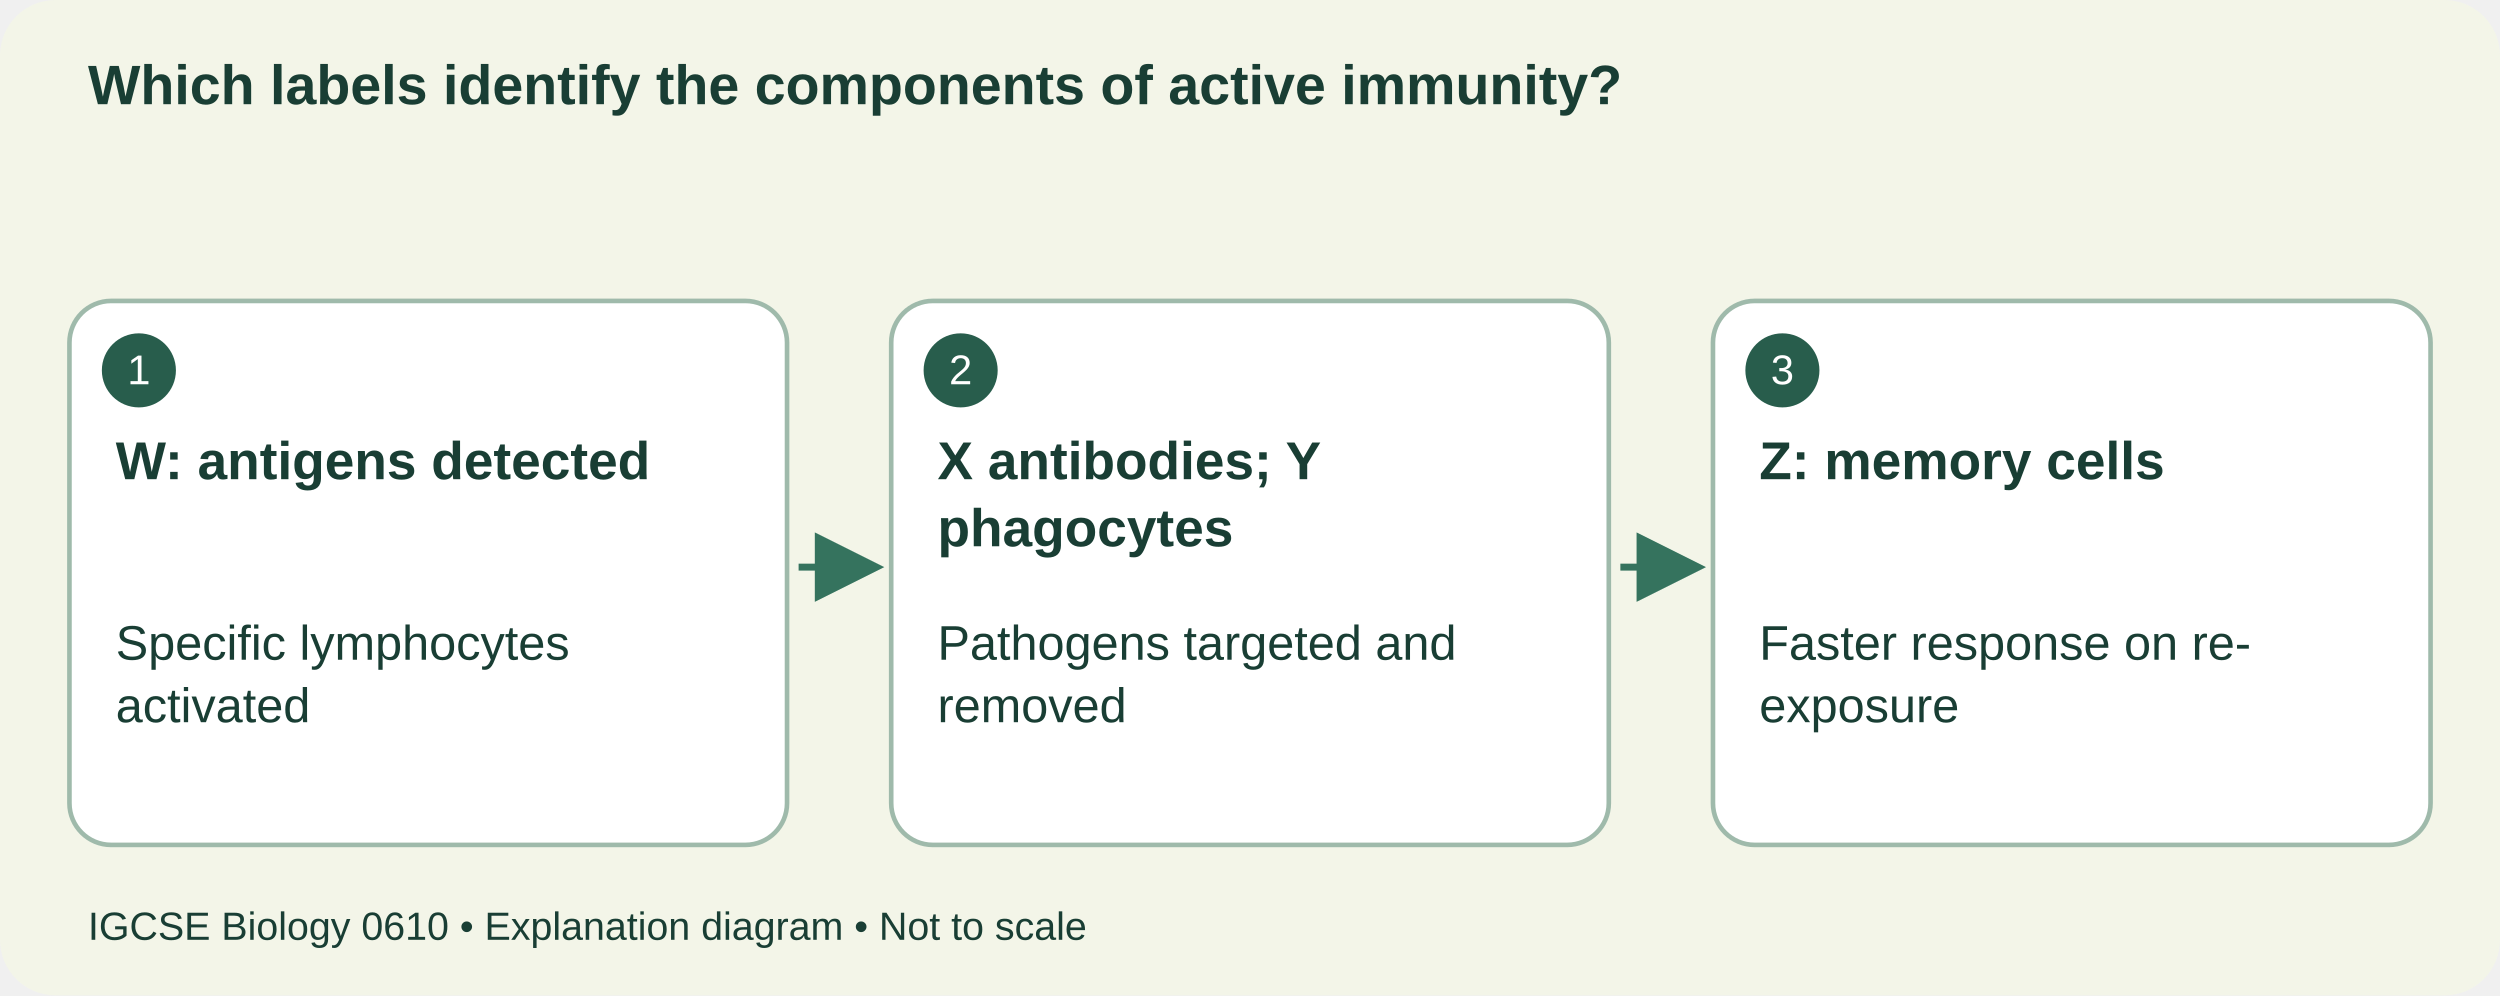
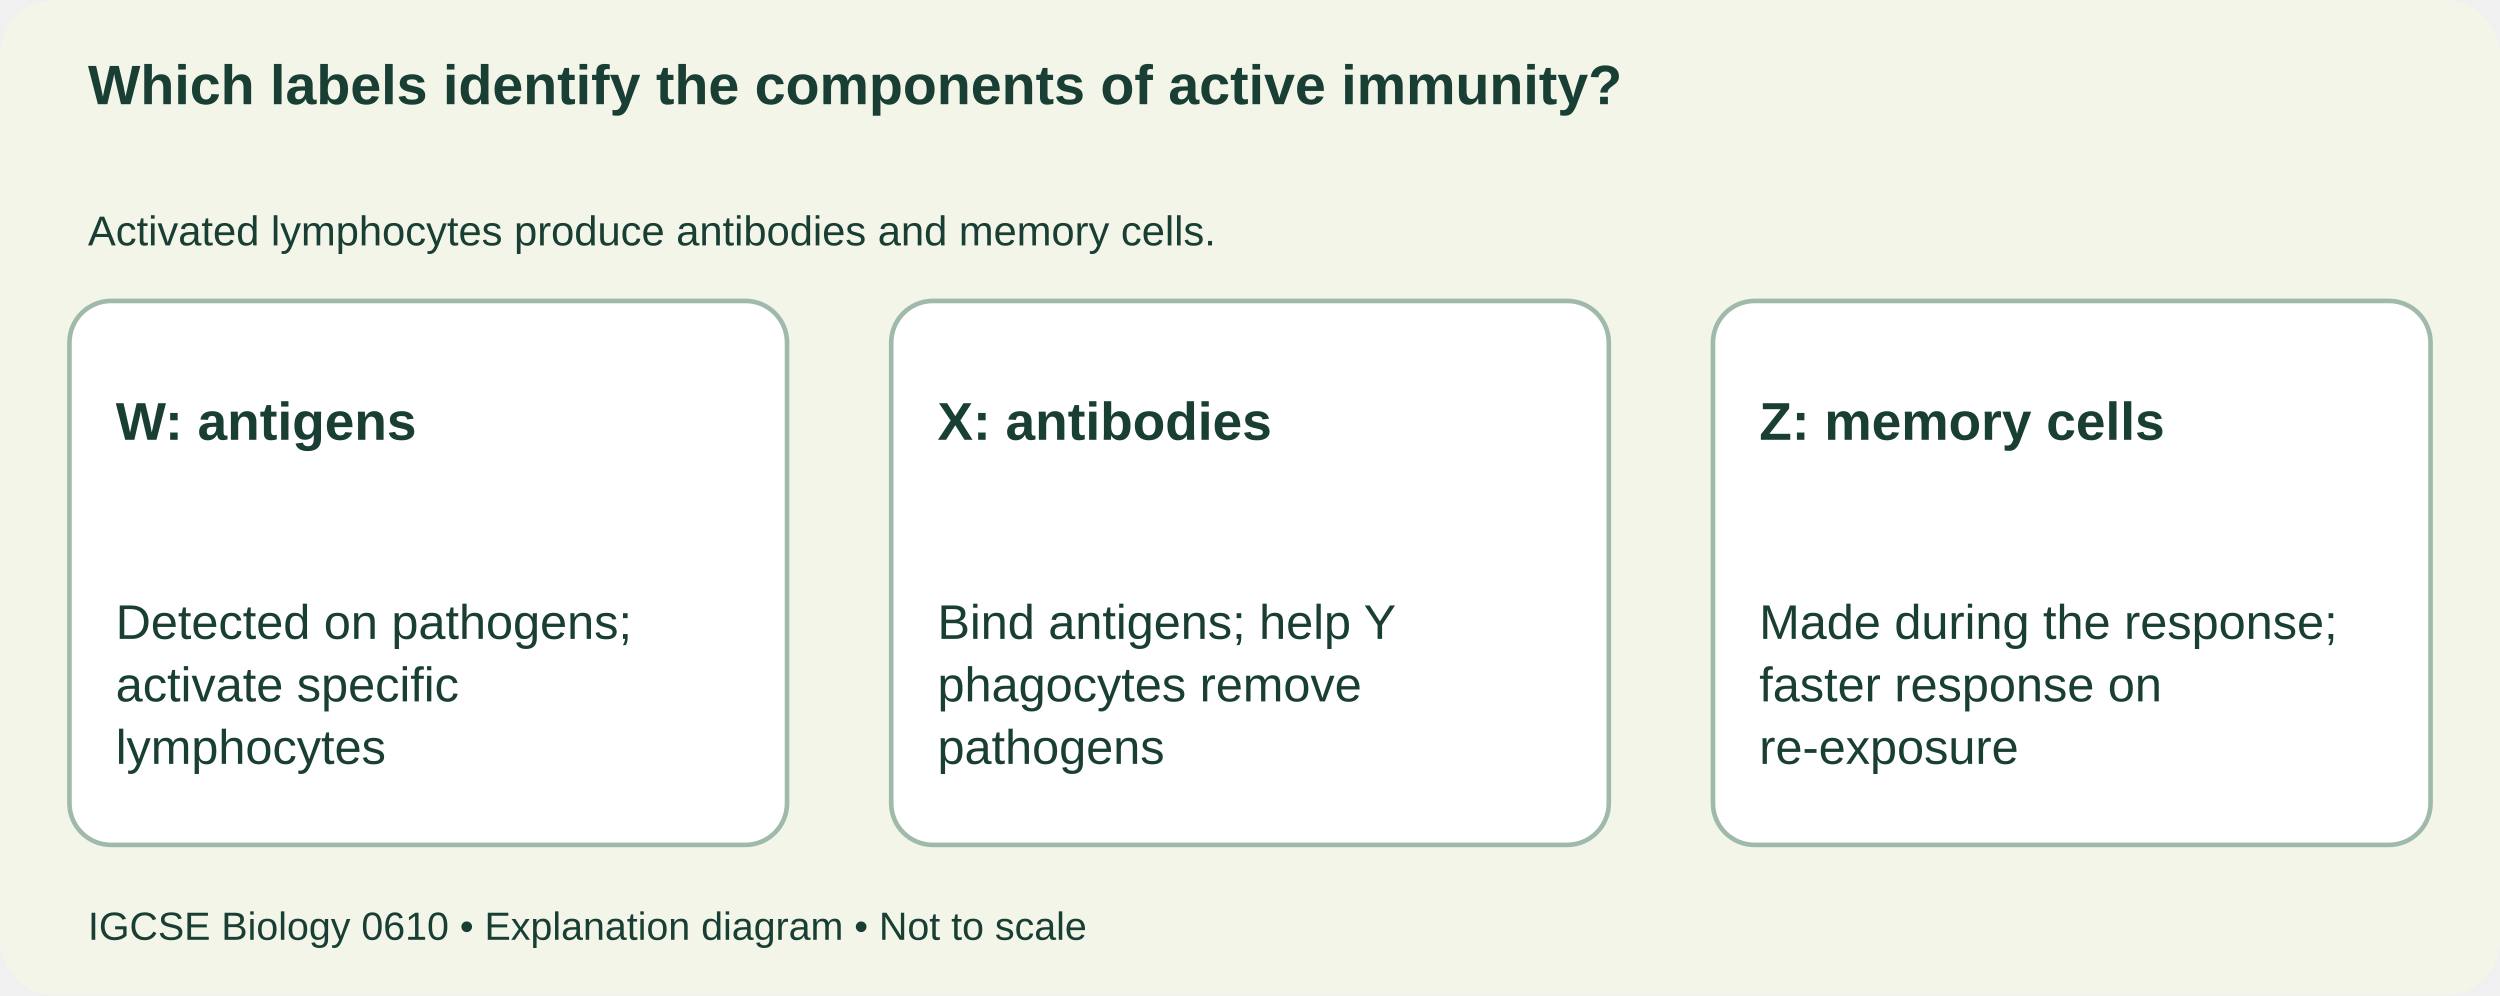
<svg xmlns="http://www.w3.org/2000/svg" width="1080" height="430" viewBox="0 0 1080 430" role="img" aria-labelledby="title desc">
  <defs>
    <marker id="arrow" markerWidth="10" markerHeight="10" refX="8" refY="5" orient="auto">
      <path d="M0 0 L10 5 L0 10 Z" fill="#35735e" />
    </marker>
  </defs>
  <rect width="1080" height="430" rx="24" fill="#f3f5e8" />
  <g font-family="Arial, sans-serif" fill="#193e34">
    <text x="38" y="45" font-size="24" font-weight="700">Which labels identify the components of active immunity?</text>
+     <text x="38" y="106" font-size="18" font-weight="400">Activated lymphocytes produce antibodies and memory cells.</text>
    <rect x="30" y="130" width="310" height="235" rx="18" fill="#fff" stroke="#9fbaab" stroke-width="2" />
-     <circle cx="60" cy="160" r="16" fill="#285d4c" />
-     <text x="60" y="166" text-anchor="middle" font-size="18" fill="white">1</text>
-     <text x="50" y="207" font-size="23" font-weight="700">W: antigens detected</text>
-     <text x="50" y="285" font-size="21" font-weight="400">Specific lymphocytes</text>
-     <text x="50" y="312" font-size="21" font-weight="400">activated</text>
-     <path d="M345 245 H376" fill="none" stroke="#35735e" stroke-width="3" marker-end="url(#arrow)" />
+     <text x="50" y="190" font-size="23" font-weight="700">W: antigens</text>
+     <text x="50" y="276" font-size="21" font-weight="400">Detected on pathogens;</text>
+     <text x="50" y="303" font-size="21" font-weight="400">activate specific</text>
+     <text x="50" y="330" font-size="21" font-weight="400">lymphocytes</text>
    <rect x="385" y="130" width="310" height="235" rx="18" fill="#fff" stroke="#9fbaab" stroke-width="2" />
-     <circle cx="415" cy="160" r="16" fill="#285d4c" />
-     <text x="415" y="166" text-anchor="middle" font-size="18" fill="white">2</text>
-     <text x="405" y="207" font-size="23" font-weight="700">X antibodies; Y</text>
-     <text x="405" y="236" font-size="23" font-weight="700">phagocytes</text>
-     <text x="405" y="285" font-size="21" font-weight="400">Pathogens targeted and</text>
-     <text x="405" y="312" font-size="21" font-weight="400">removed</text>
-     <path d="M700 245 H731" fill="none" stroke="#35735e" stroke-width="3" marker-end="url(#arrow)" />
+     <text x="405" y="190" font-size="23" font-weight="700">X: antibodies</text>
+     <text x="405" y="276" font-size="21" font-weight="400">Bind antigens; help Y</text>
+     <text x="405" y="303" font-size="21" font-weight="400">phagocytes remove</text>
+     <text x="405" y="330" font-size="21" font-weight="400">pathogens</text>
    <rect x="740" y="130" width="310" height="235" rx="18" fill="#fff" stroke="#9fbaab" stroke-width="2" />
-     <circle cx="770" cy="160" r="16" fill="#285d4c" />
-     <text x="770" y="166" text-anchor="middle" font-size="18" fill="white">3</text>
-     <text x="760" y="207" font-size="23" font-weight="700">Z: memory cells</text>
-     <text x="760" y="285" font-size="21" font-weight="400">Faster response on re-</text>
-     <text x="760" y="312" font-size="21" font-weight="400">exposure</text>
+     <text x="760" y="190" font-size="23" font-weight="700">Z: memory cells</text>
+     <text x="760" y="276" font-size="21" font-weight="400">Made during the response;</text>
+     <text x="760" y="303" font-size="21" font-weight="400">faster response on</text>
+     <text x="760" y="330" font-size="21" font-weight="400">re-exposure</text>
    <text x="38" y="406" font-size="17" font-weight="400">IGCSE Biology 0610 • Explanation diagram • Not to scale</text>
  </g>
</svg>
